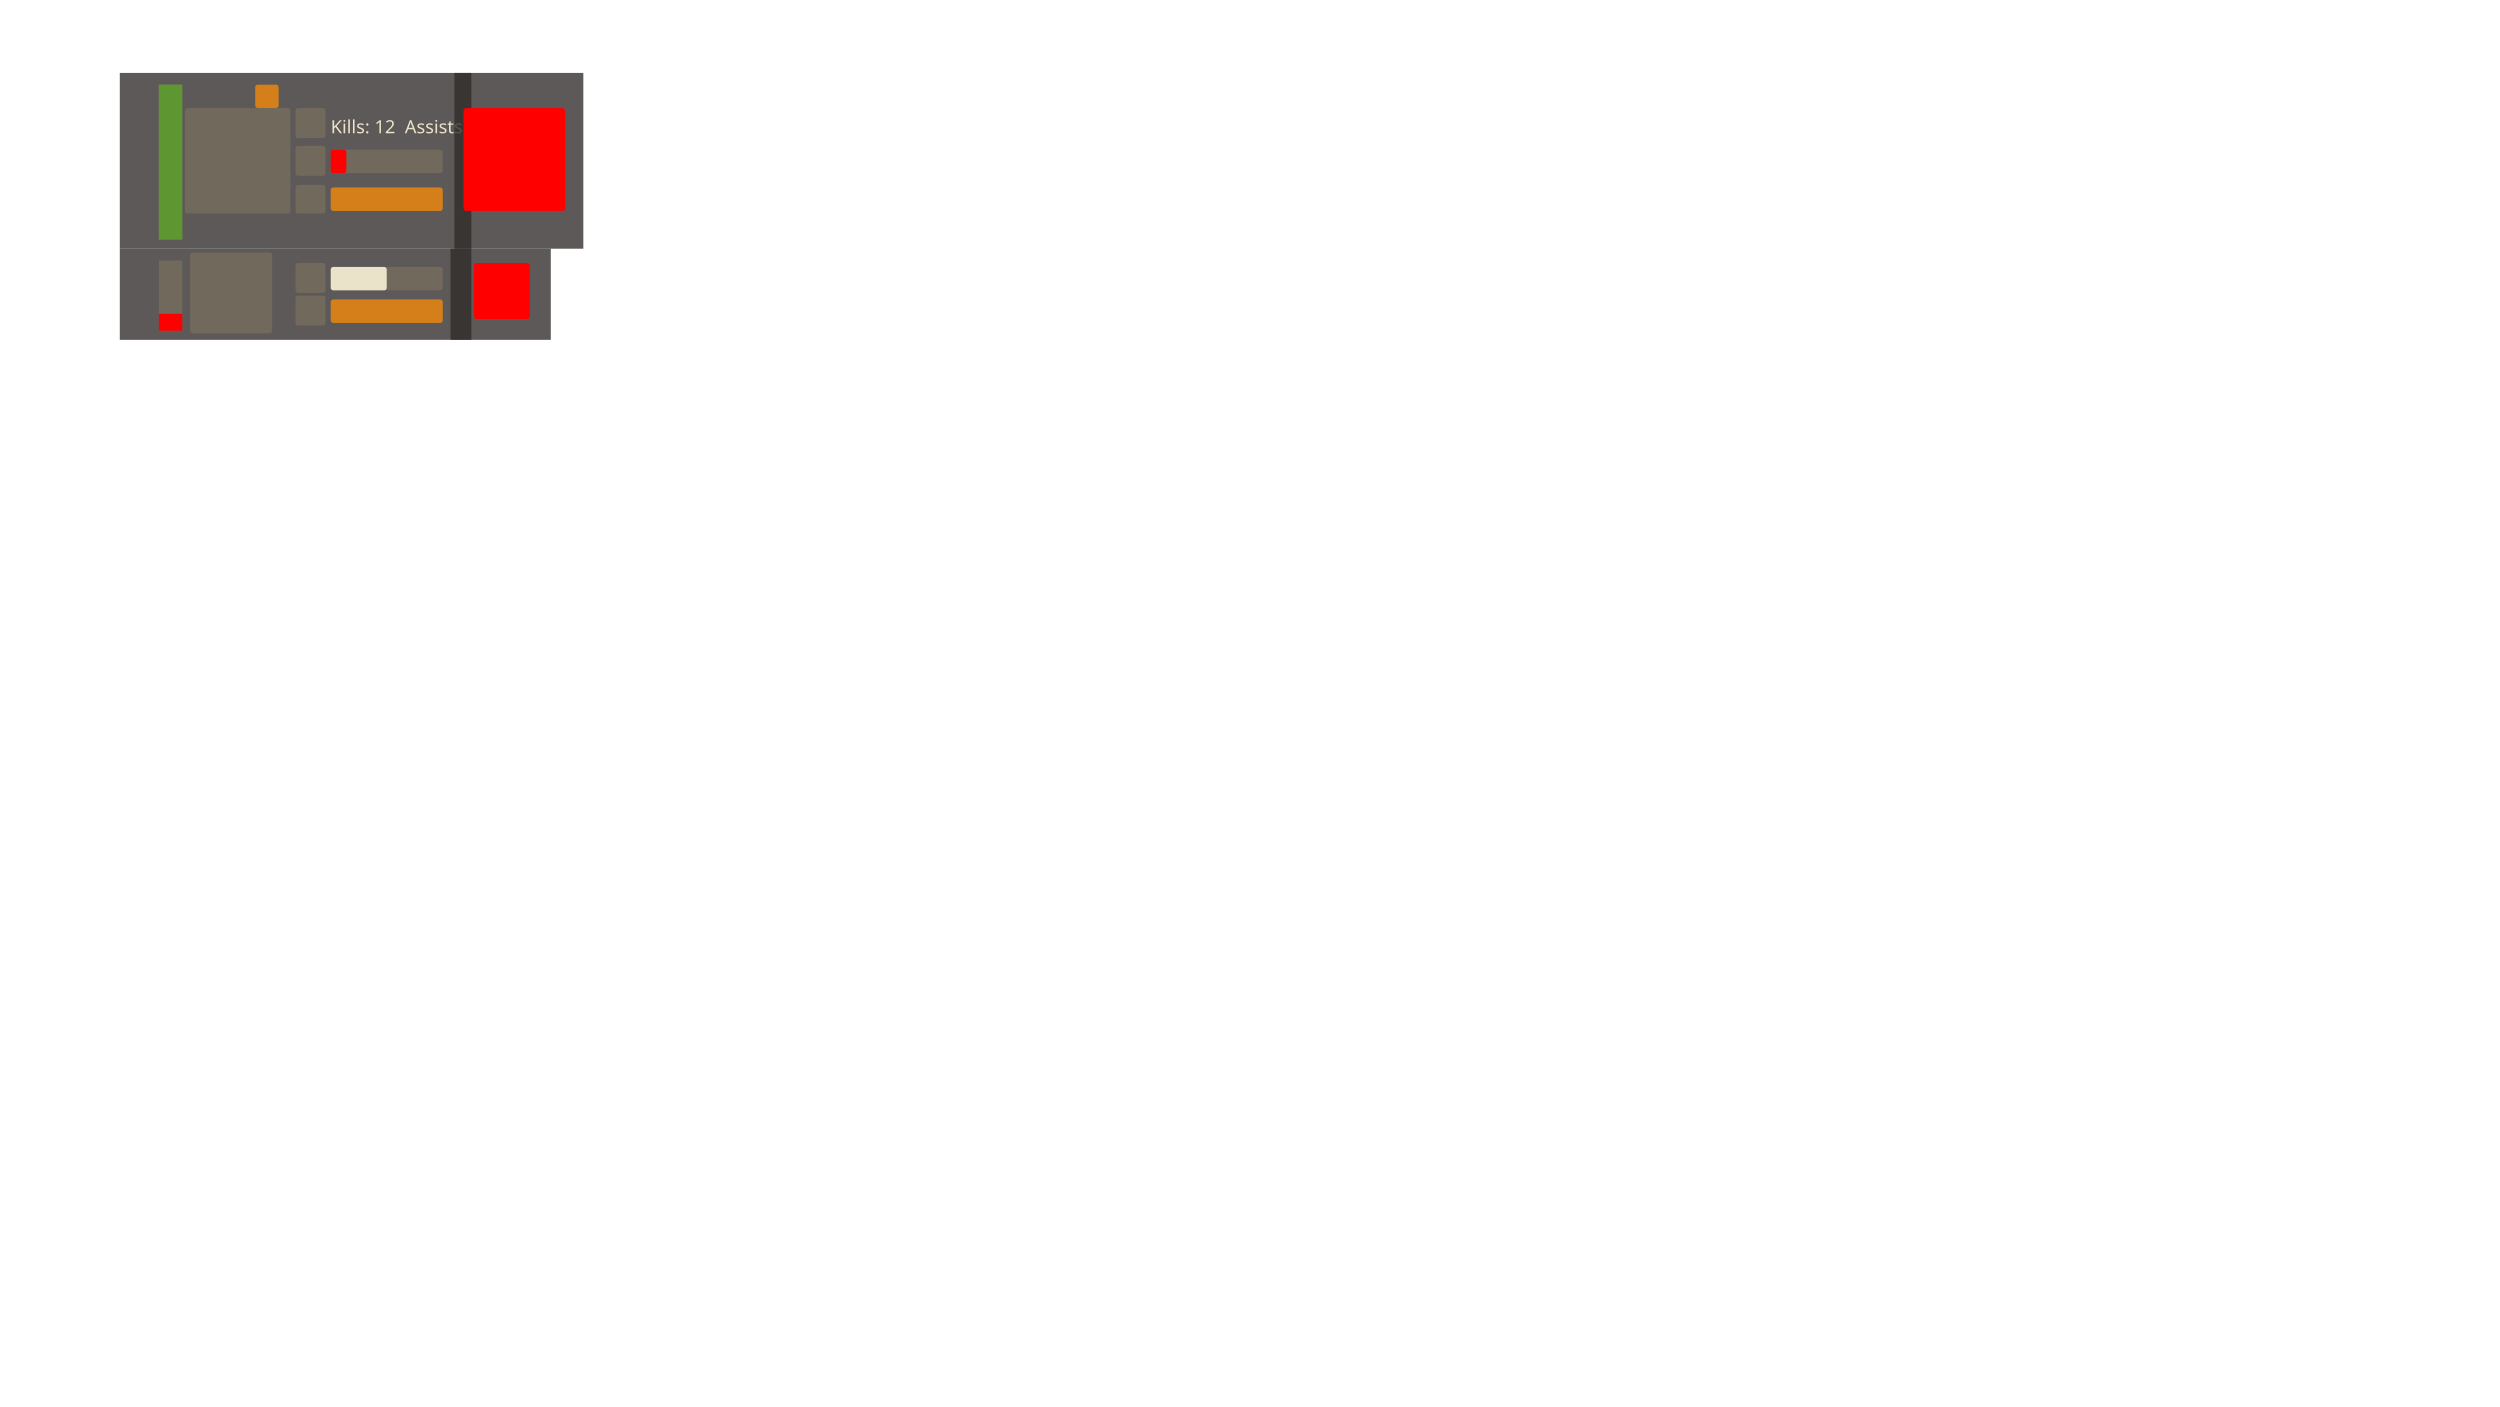
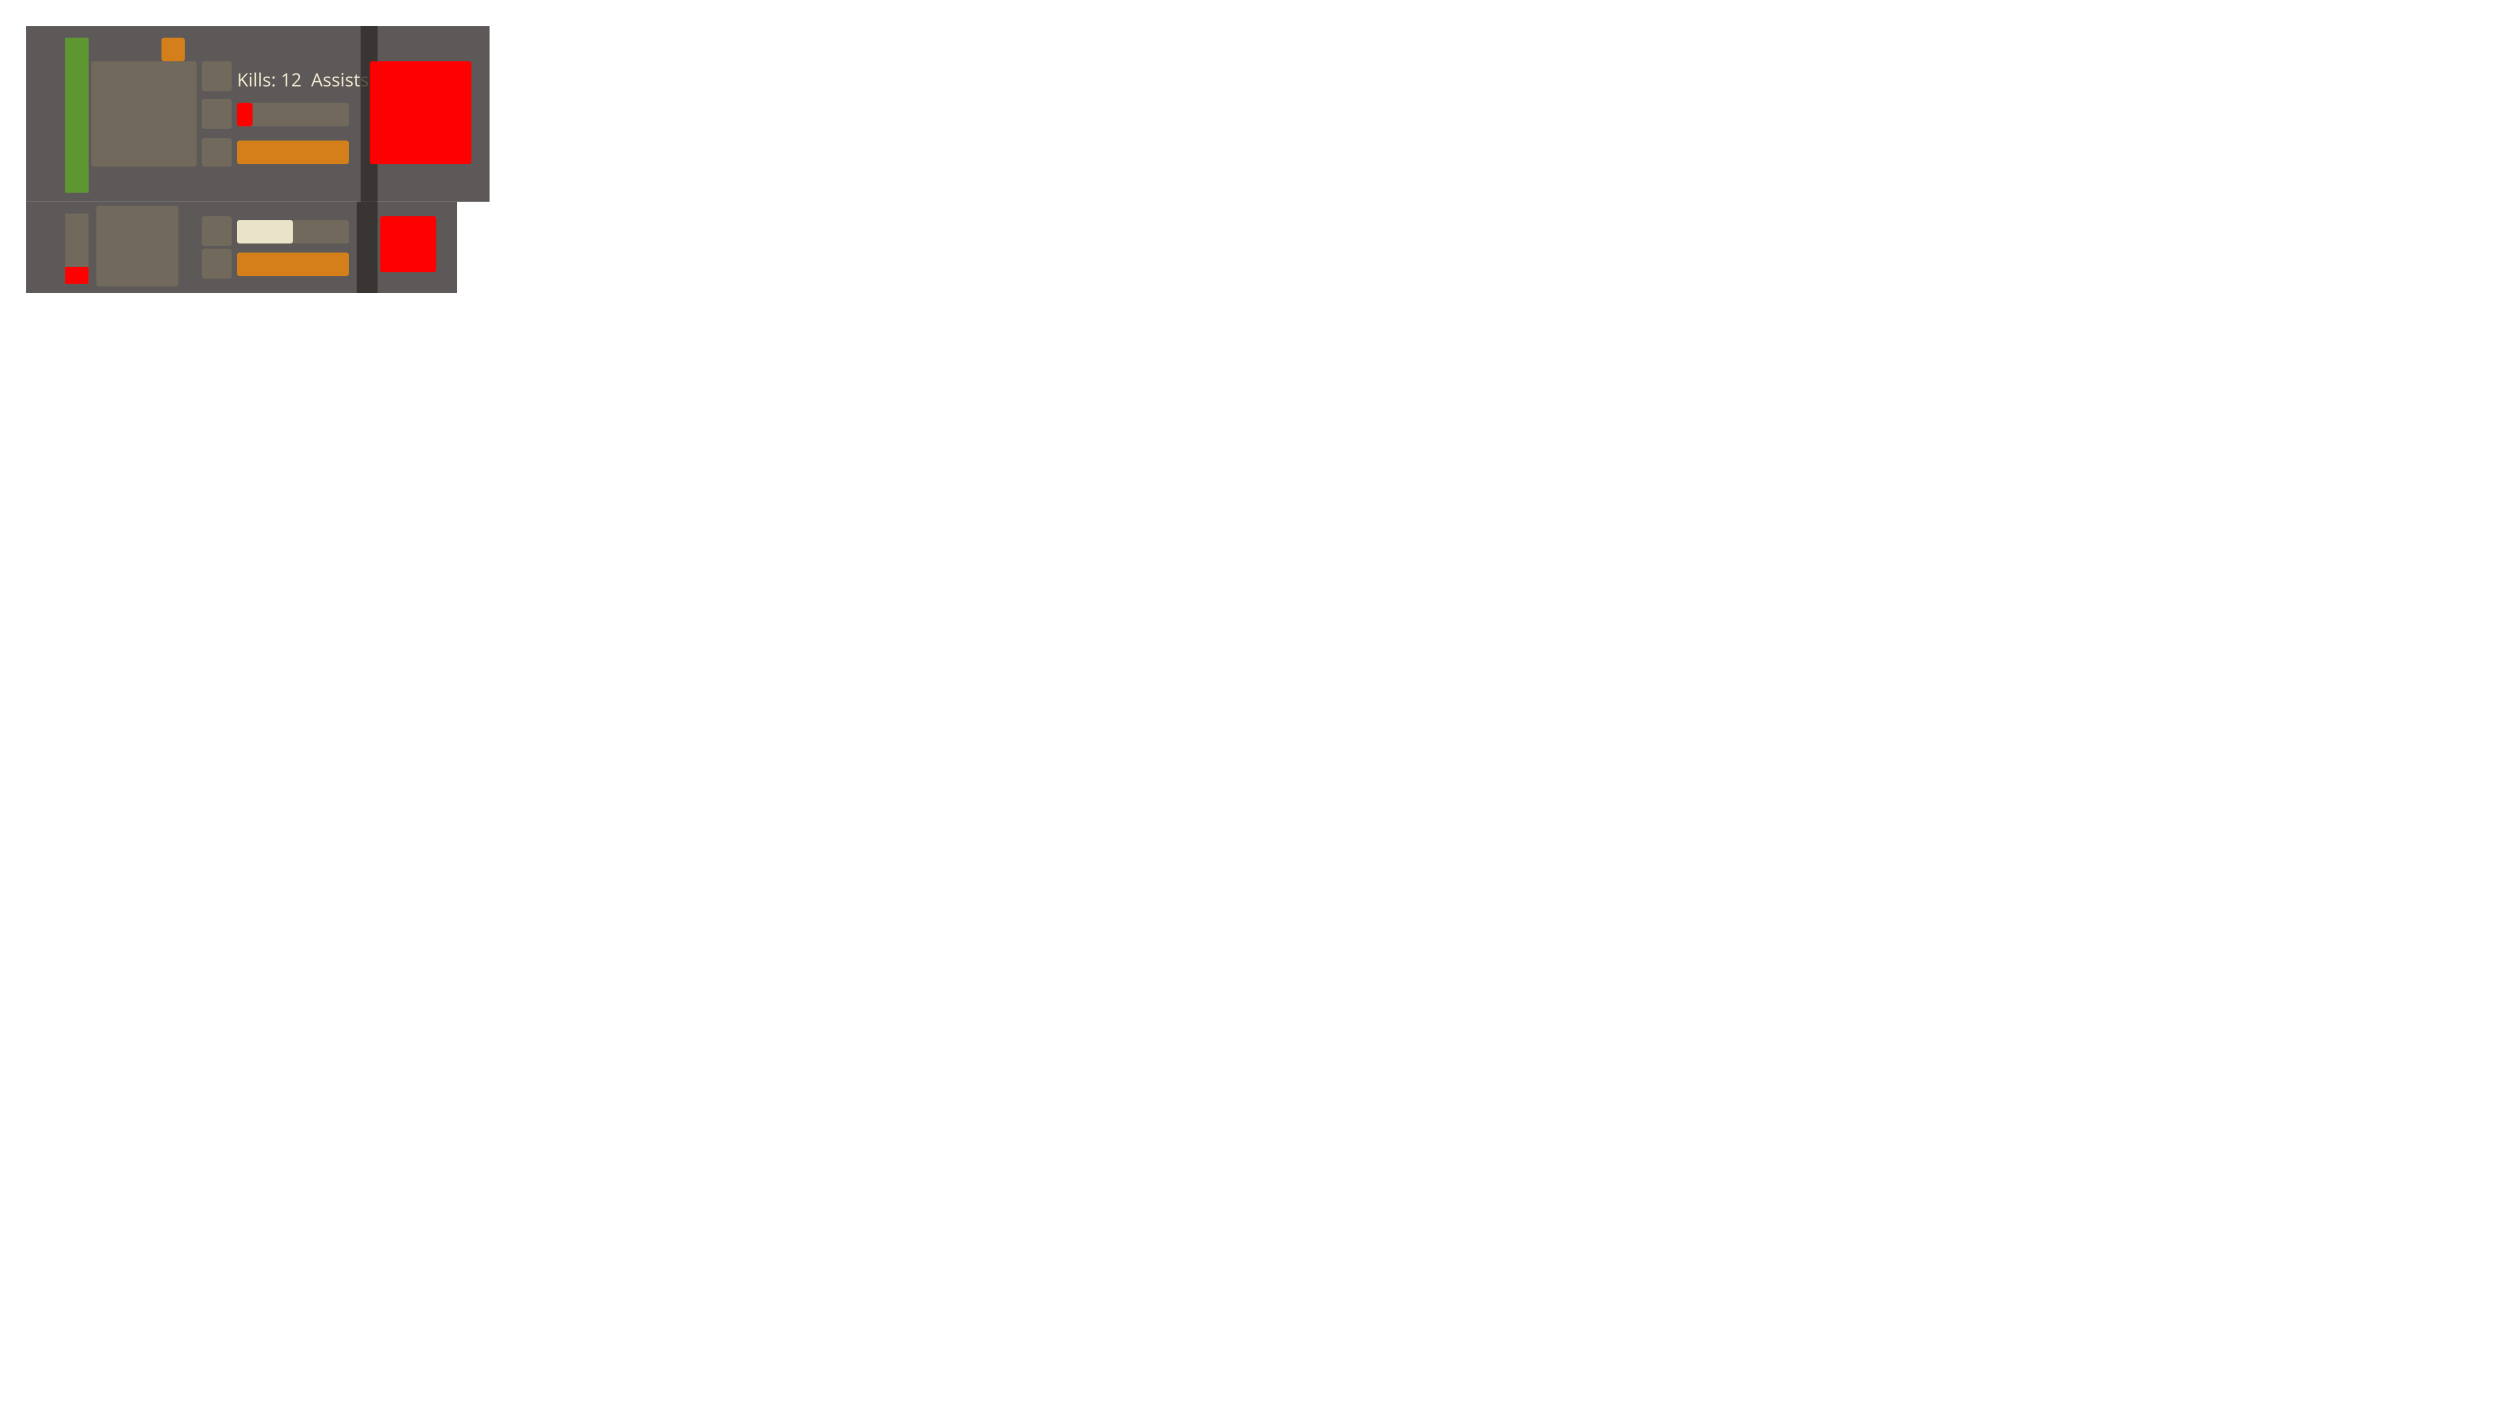
<svg xmlns="http://www.w3.org/2000/svg" width="1920" height="1080" viewBox="0 0 1920 1080" data-scale="1">
-   <rect x="92" y="56" width="270" height="135" fill="#2e2b2a" fill-opacity="0.78" data-e="3" />
-   <rect x="196" y="65" width="18" height="18" rx="2" fill="#d47f19" data-e="4" />
-   <rect x="122" y="65" width="18" height="119" fill="#756b5e" fill-opacity="0.9" data-e="5" />
-   <rect x="122" y="65" width="18" height="119" fill="#5e9631" data-e="6" />
-   <rect x="227" y="112" width="23" height="23" rx="2" fill="#756b5e" fill-opacity="0.9" data-e="7" />
-   <rect x="254" y="115" width="86" height="18" rx="2" fill="#756b5e" fill-opacity="0.9" data-e="8" />
-   <rect x="254" y="115" width="12" height="18" rx="2" fill="#ff0000" data-e="9" />
-   <rect x="227" y="83" width="23" height="23" rx="2" fill="#756b5e" fill-opacity="0.9" data-e="10" />
-   <text x="254" y="102.35" font-family="TF2 Secondary" font-size="14" font-weight="500" fill="#ebe2ca" xml:space="preserve" data-e="11">Kills: 12  Assists: 4</text>
-   <rect x="227" y="142" width="23" height="22" rx="2" fill="#756b5e" fill-opacity="0.9" data-e="12" />
-   <rect x="254" y="144" width="86" height="18" rx="2" fill="#756b5e" fill-opacity="0.9" data-e="13" />
-   <rect x="254" y="144" width="86" height="18" rx="2" fill="#d47f19" data-e="14" />
-   <rect x="142" y="83" width="81" height="81" rx="2" fill="#756b5e" fill-opacity="0.9" data-e="15" />
-   <rect x="349" y="56" width="99" height="135" fill="#2e2b2a" fill-opacity="0.78" data-e="16" />
-   <rect x="356" y="83" width="78" height="79" rx="2" fill="#ff0000" data-e="17" />
-   <rect x="92" y="191" width="270" height="70" fill="#2e2b2a" fill-opacity="0.78" data-e="19" />
-   <rect x="122" y="200" width="18" height="54" fill="#756b5e" fill-opacity="0.9" data-e="20" />
-   <rect x="122" y="241" width="18" height="13" fill="#ff0000" data-e="21" />
-   <rect x="227" y="202" width="23" height="23" rx="2" fill="#756b5e" fill-opacity="0.9" data-e="22" />
-   <rect x="254" y="205" width="86" height="18" rx="2" fill="#756b5e" fill-opacity="0.9" data-e="23" />
-   <rect x="254" y="205" width="43" height="18" rx="2" fill="#ebe2ca" data-e="24" />
-   <rect x="227" y="227" width="23" height="23" rx="2" fill="#756b5e" fill-opacity="0.9" data-e="25" />
-   <rect x="254" y="230" width="86" height="18" rx="2" fill="#756b5e" fill-opacity="0.9" data-e="26" />
-   <rect x="254" y="230" width="86" height="18" rx="2" fill="#d47f19" data-e="27" />
-   <rect x="146" y="194" width="63" height="62" rx="2" fill="#756b5e" fill-opacity="0.9" data-e="28" />
-   <rect x="346" y="191" width="77" height="70" fill="#2e2b2a" fill-opacity="0.78" data-e="29" />
-   <rect x="364" y="202" width="43" height="43" rx="2" fill="#ff0000" data-e="30" />
+   <rect x="20" y="20" width="270" height="135" fill="#2e2b2a" fill-opacity="0.78" data-e="3" />
+   <rect x="70" y="47" width="81" height="81" rx="2" fill="#756b5e" fill-opacity="0.9" data-e="4" />
+   <rect x="124" y="29" width="18" height="18" rx="2" fill="#d47f19" data-e="5" />
+   <rect x="50" y="29" width="18" height="119" fill="#756b5e" fill-opacity="0.9" data-e="6" />
+   <rect x="50" y="29" width="18" height="119" fill="#5e9631" data-e="7" />
+   <rect x="155" y="76" width="23" height="23" rx="2" fill="#756b5e" fill-opacity="0.9" data-e="8" />
+   <rect x="182" y="79" width="86" height="18" rx="2" fill="#756b5e" fill-opacity="0.9" data-e="9" />
+   <rect x="182" y="79" width="12" height="18" rx="2" fill="#ff0000" data-e="10" />
+   <rect x="155" y="47" width="23" height="23" rx="2" fill="#756b5e" fill-opacity="0.9" data-e="11" />
+   <text x="182" y="66.35" font-family="TF2 Secondary" font-size="14" font-weight="500" fill="#ebe2ca" xml:space="preserve" data-e="12">Kills: 12  Assists: 4</text>
+   <rect x="155" y="106" width="23" height="22" rx="2" fill="#756b5e" fill-opacity="0.9" data-e="13" />
+   <rect x="182" y="108" width="86" height="18" rx="2" fill="#756b5e" fill-opacity="0.9" data-e="14" />
+   <rect x="182" y="108" width="86" height="18" rx="2" fill="#d47f19" data-e="15" />
+   <rect x="277" y="20" width="99" height="135" fill="#2e2b2a" fill-opacity="0.78" data-e="16" />
+   <rect x="284" y="47" width="78" height="79" rx="2" fill="#ff0000" data-e="17" />
+   <rect x="20" y="155" width="270" height="70" fill="#2e2b2a" fill-opacity="0.78" data-e="19" />
+   <rect x="74" y="158" width="63" height="62" rx="2" fill="#756b5e" fill-opacity="0.9" data-e="20" />
+   <rect x="50" y="164" width="18" height="54" fill="#756b5e" fill-opacity="0.9" data-e="21" />
+   <rect x="50" y="205" width="18" height="13" fill="#ff0000" data-e="22" />
+   <rect x="155" y="166" width="23" height="23" rx="2" fill="#756b5e" fill-opacity="0.9" data-e="23" />
+   <rect x="182" y="169" width="86" height="18" rx="2" fill="#756b5e" fill-opacity="0.9" data-e="24" />
+   <rect x="182" y="169" width="43" height="18" rx="2" fill="#ebe2ca" data-e="25" />
+   <rect x="155" y="191" width="23" height="23" rx="2" fill="#756b5e" fill-opacity="0.9" data-e="26" />
+   <rect x="182" y="194" width="86" height="18" rx="2" fill="#756b5e" fill-opacity="0.9" data-e="27" />
+   <rect x="182" y="194" width="86" height="18" rx="2" fill="#d47f19" data-e="28" />
+   <rect x="274" y="155" width="77" height="70" fill="#2e2b2a" fill-opacity="0.78" data-e="29" />
+   <rect x="292" y="166" width="43" height="43" rx="2" fill="#ff0000" data-e="30" />
</svg>
